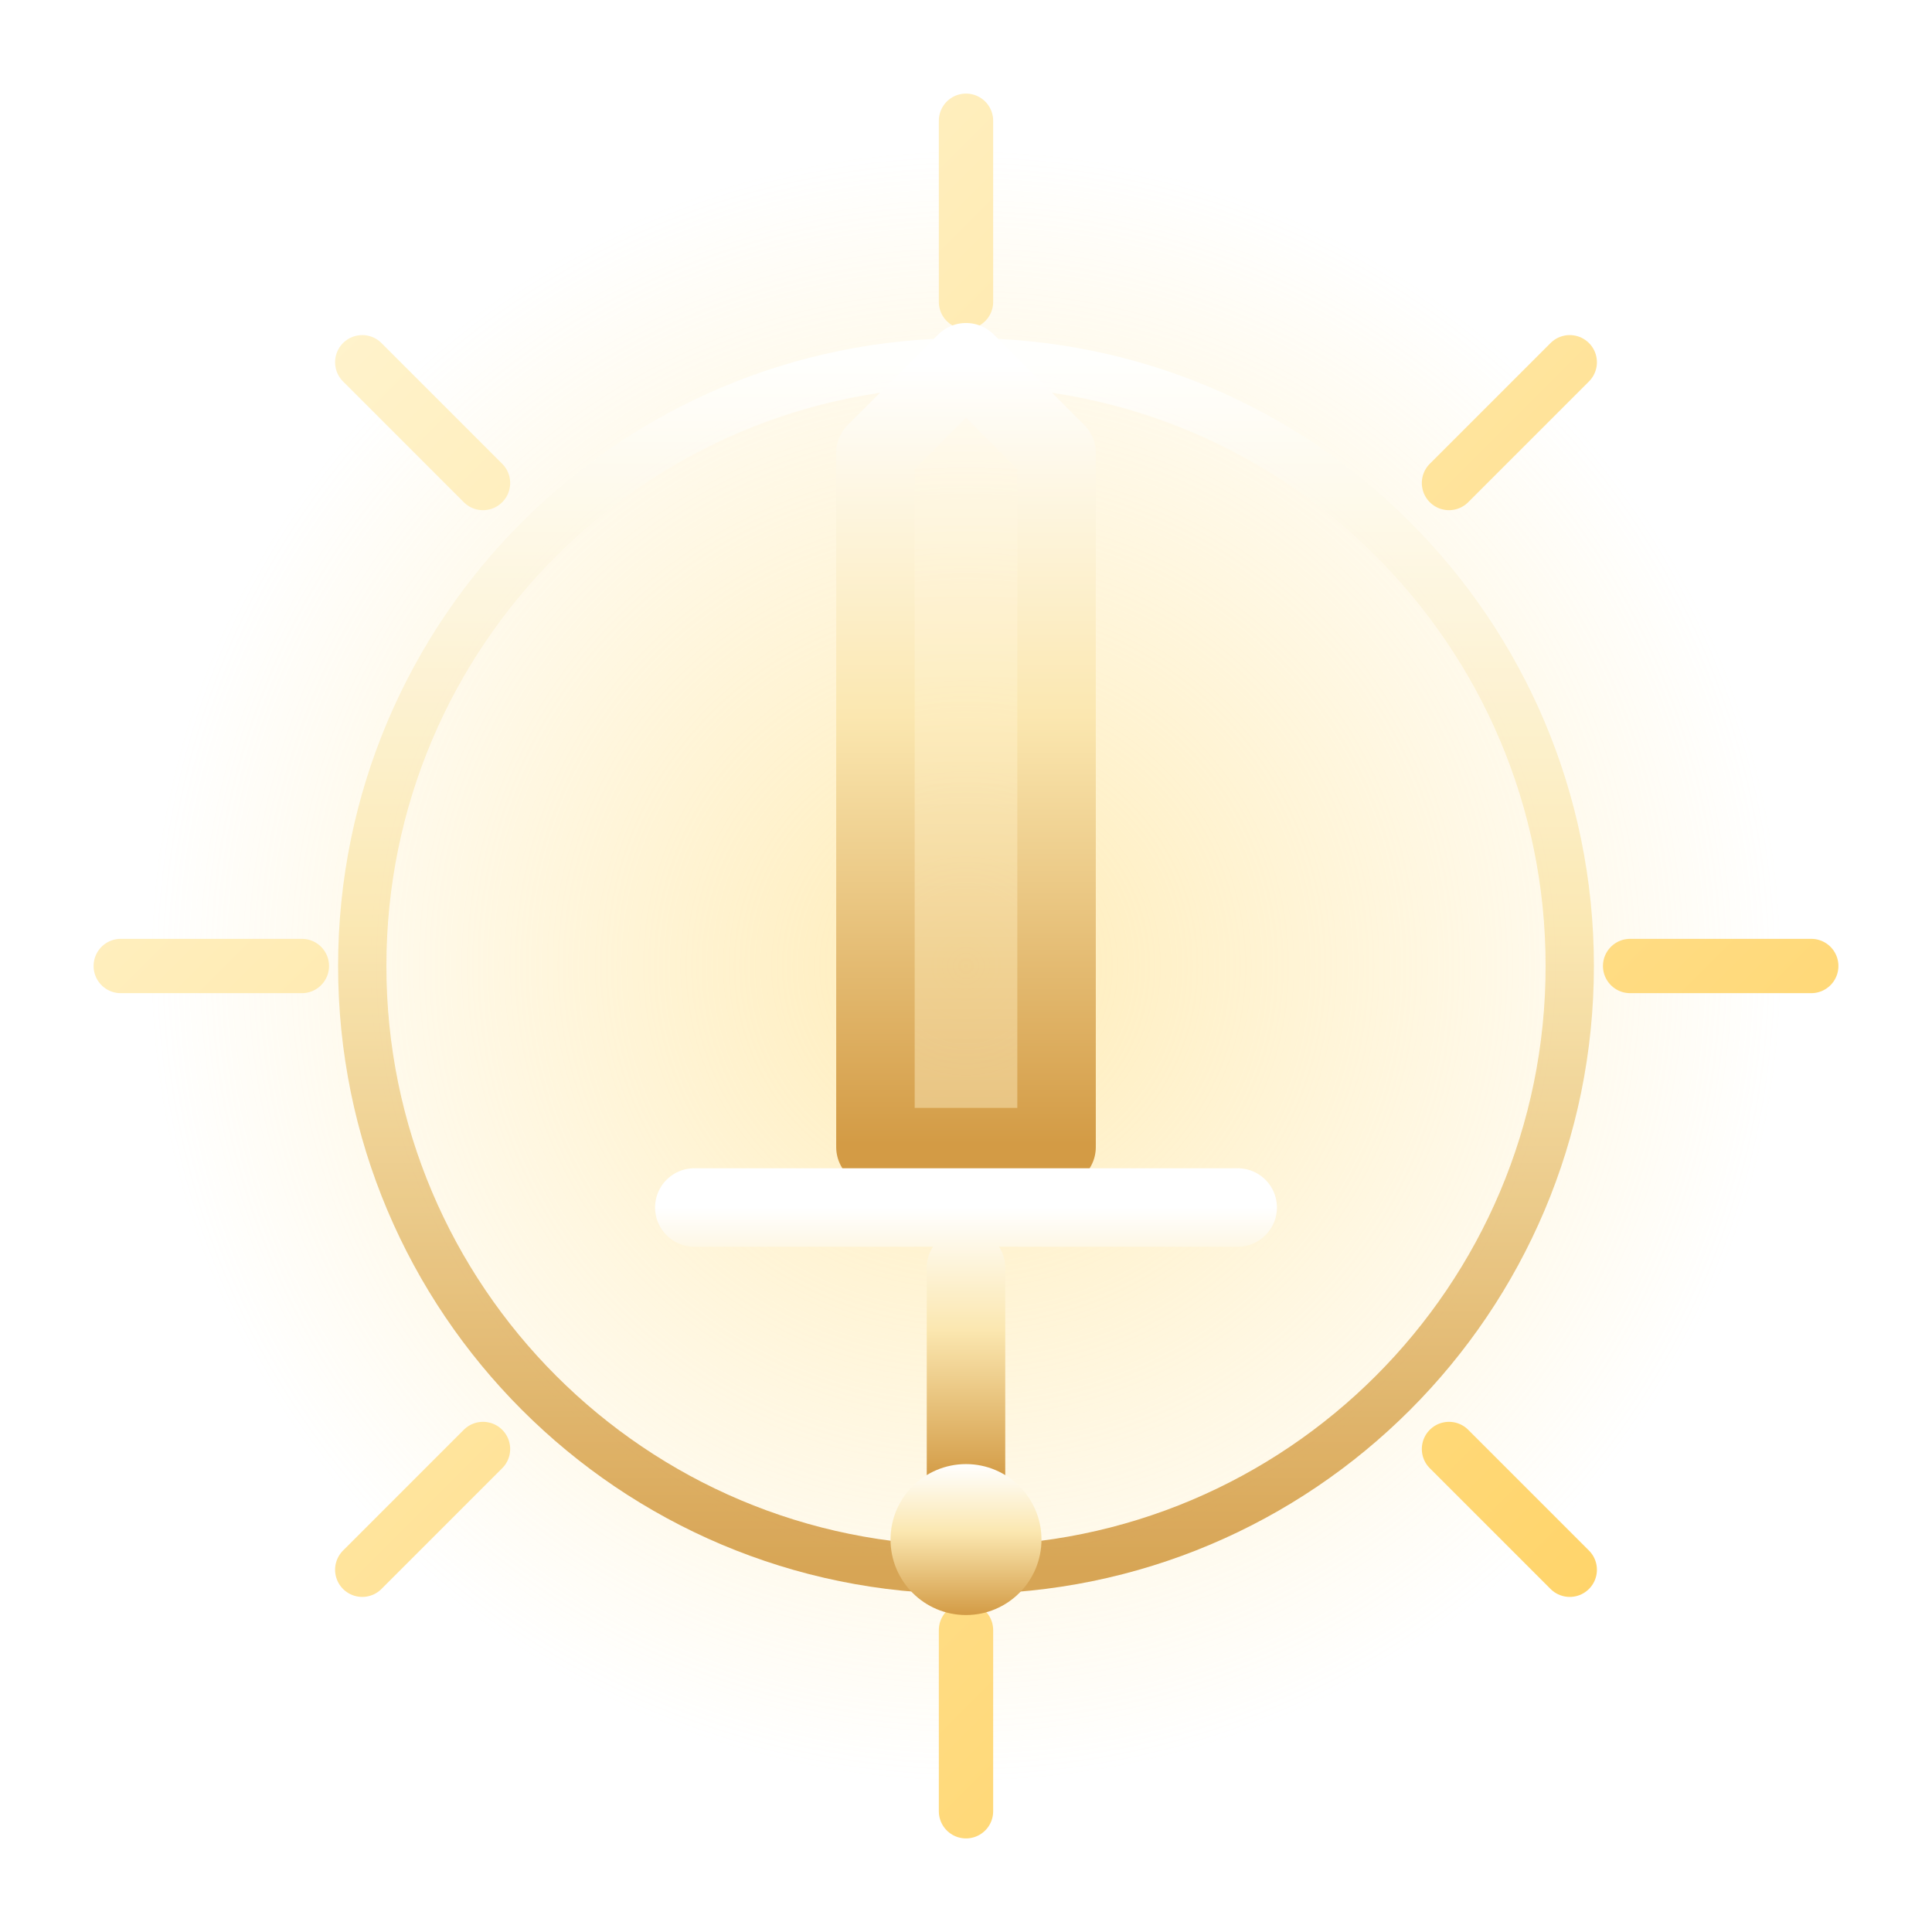
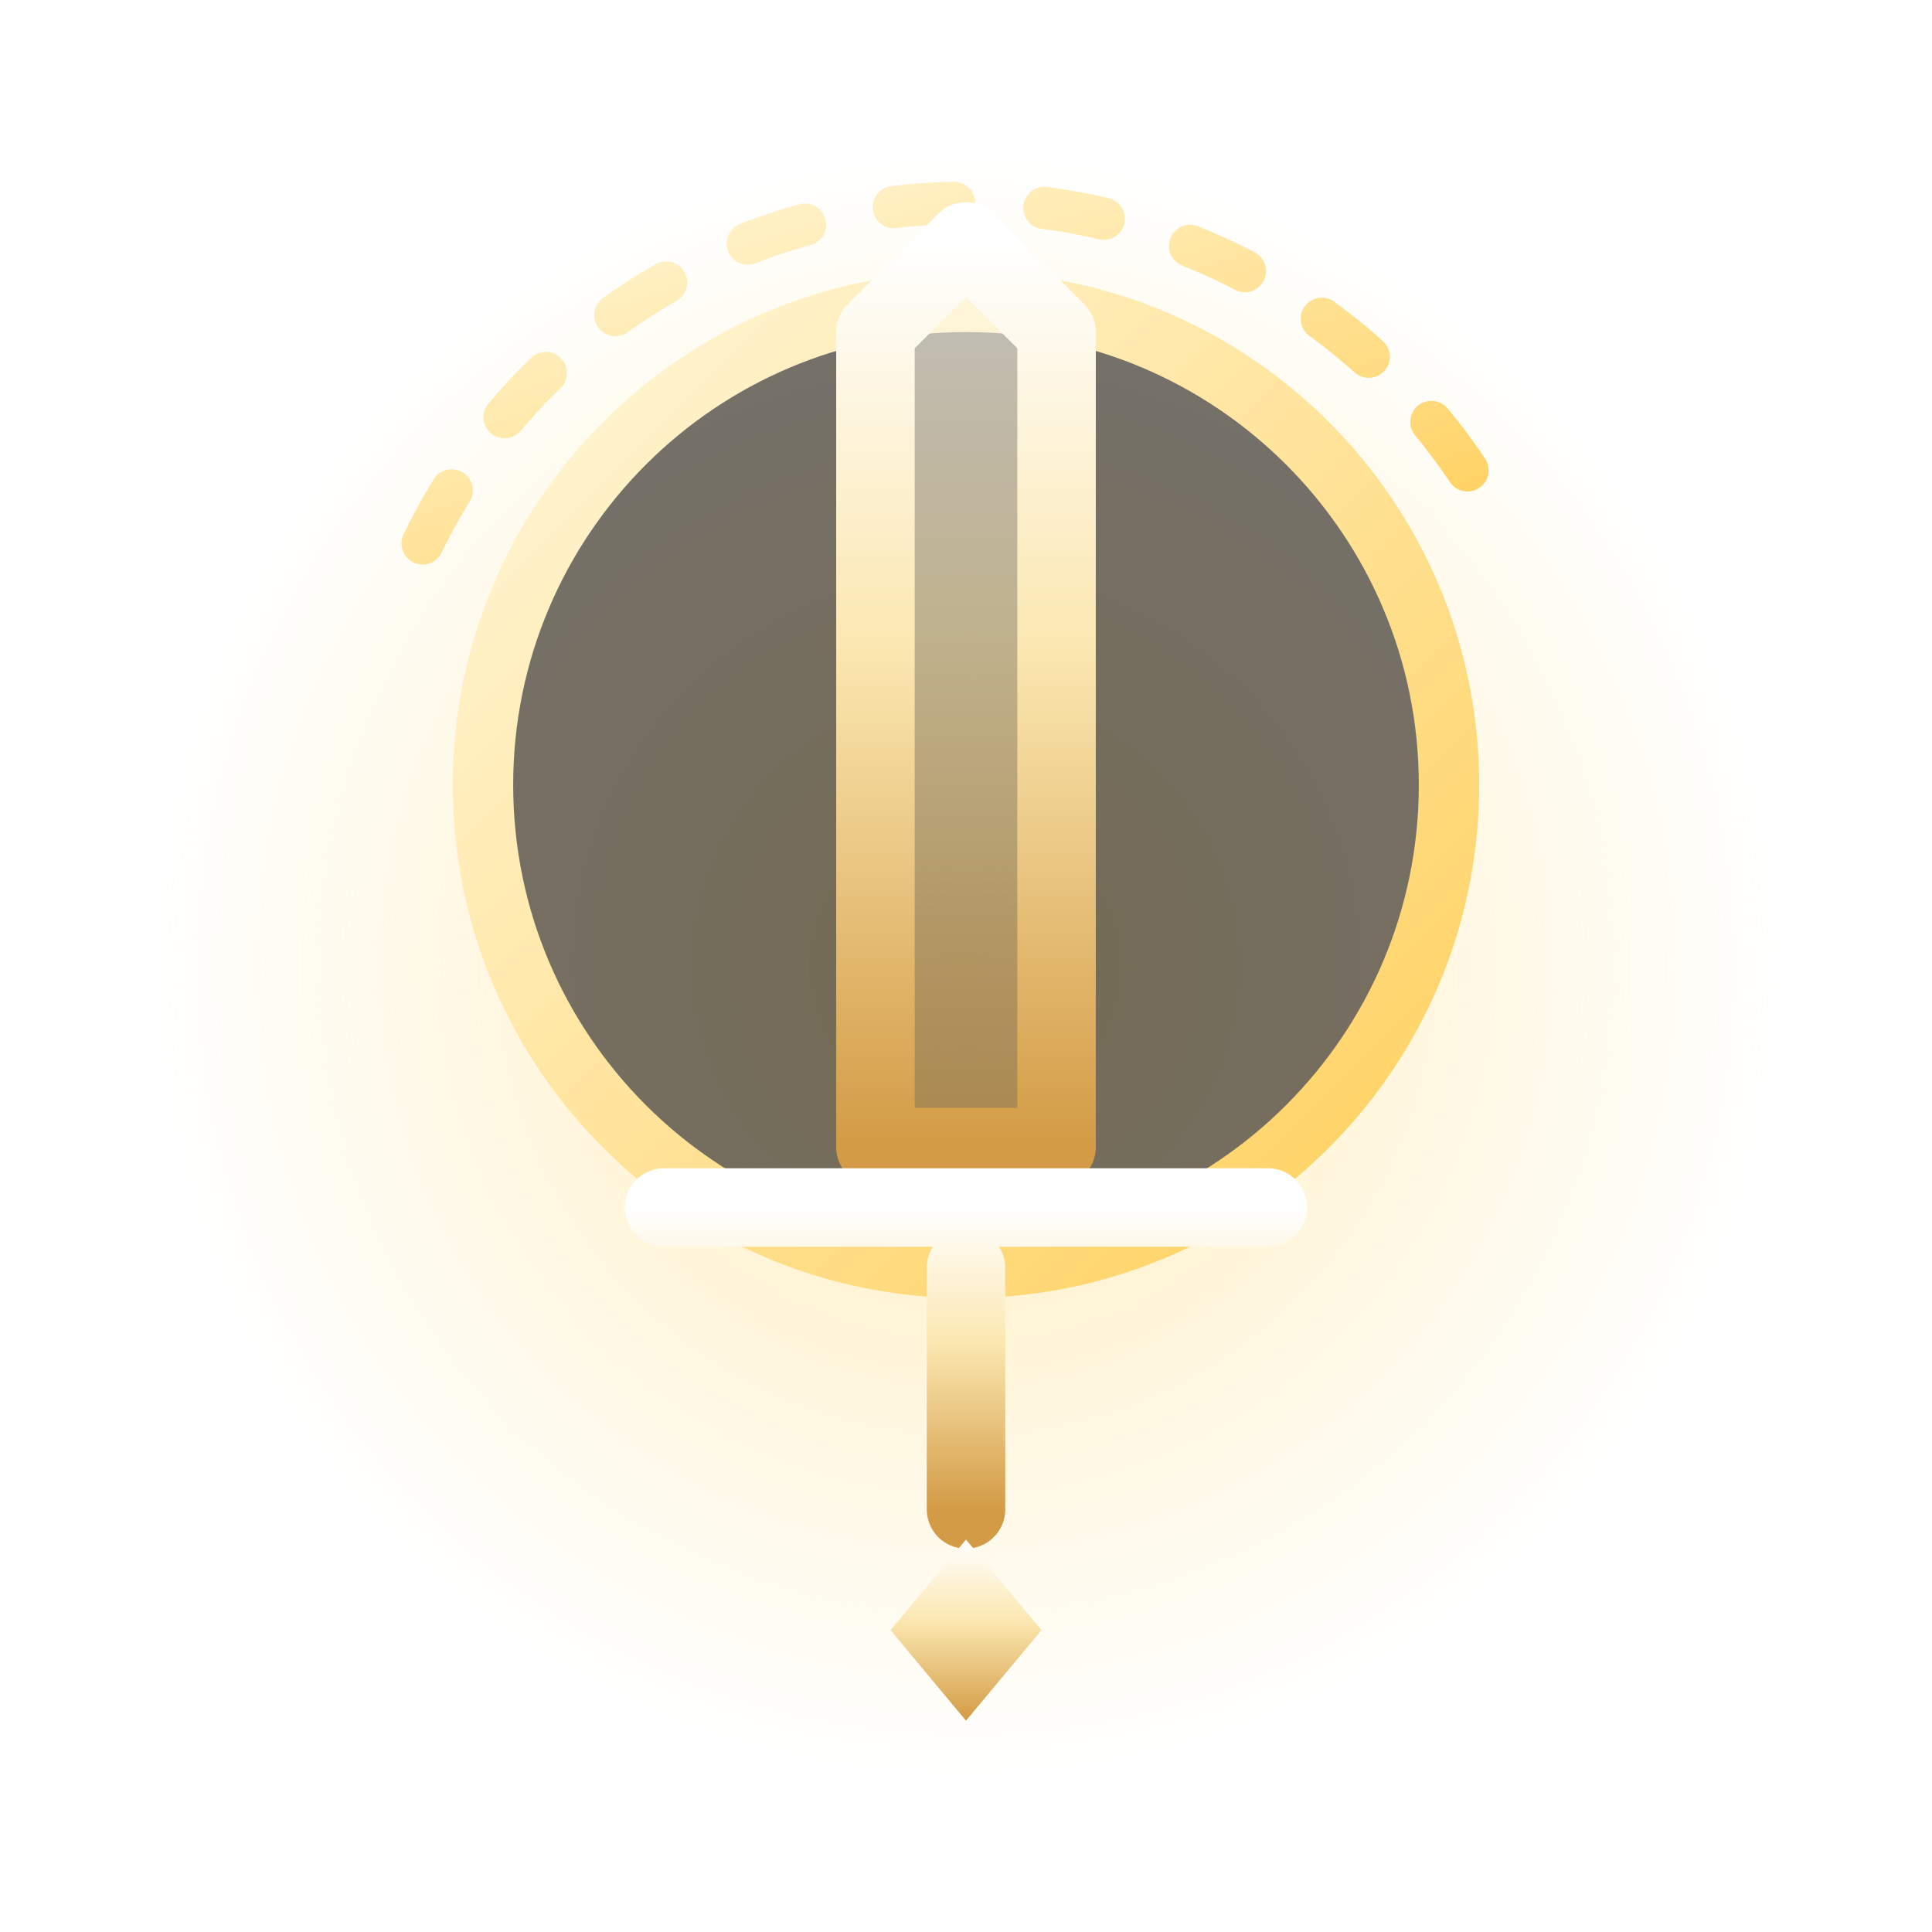
<svg xmlns="http://www.w3.org/2000/svg" viewBox="0 0 64 64" fill="none" stroke-linecap="round" stroke-linejoin="round">
  <defs>
    <linearGradient id="g" x1="0" y1="0" x2="0" y2="1">
      <stop offset="0" stop-color="#ffffff" />
      <stop offset=".45" stop-color="#fbe7b0" />
      <stop offset="1" stop-color="#d39b45" />
    </linearGradient>
    <linearGradient id="t" x1="0" y1="0" x2="1" y2="1">
      <stop offset="0" stop-color="#fff8dc" />
      <stop offset="1" stop-color="#ffcf5a" />
    </linearGradient>
    <radialGradient id="e" cx=".5" cy=".5" r=".5">
-       <stop offset="0" stop-color="#ffe08a" stop-opacity=".6" />
+       <stop offset="0" stop-color="#ffe08a" stop-opacity="0.6" />
      <stop offset="1" stop-color="#ffe08a" stop-opacity="0" />
    </radialGradient>
  </defs>
  <circle cx="32" cy="32" r="27" fill="url(#e)" />
  <g stroke="url(#g)" stroke-width="2.6">
-     <circle cx="32" cy="32" r="20" stroke-width="1.6" opacity=".9" />
-     <path d="M32 4 V10 M32 54 V60 M4 32 H10 M54 32 H60 M12 12 L16 16 M48 48 L52 52 M52 12 L48 16 M12 52 L16 48" stroke="url(#t)" stroke-width="1.8" />
-     <path d="M32 12 L35 15 L35 38 L29 38 L29 15 Z" fill="url(#g)" fill-opacity=".55" />
-     <path d="M23 40 H41 M32 42 V49" />
-     <circle cx="32" cy="51" r="2.5" fill="url(#g)" stroke="none" />
+     <circle cx="32" cy="26" r="16" fill="#1a1410" fill-opacity=".6" stroke="url(#t)" stroke-width="2" />
+     <path d="M14 18 A20 20 0 0 1 50 18" stroke="url(#t)" stroke-width="1.4" stroke-dasharray="2 3" />
+     <path d="M32 8 L35 11 L35 38 L29 38 L29 11 Z" fill="url(#g)" fill-opacity=".55" />
+     <path d="M22 40 L42 40 M32 42 V50" />
+     <path d="M32 51 L34.5 54 L32 57 L29.5 54 Z" fill="url(#g)" stroke="none" />
  </g>
</svg>
